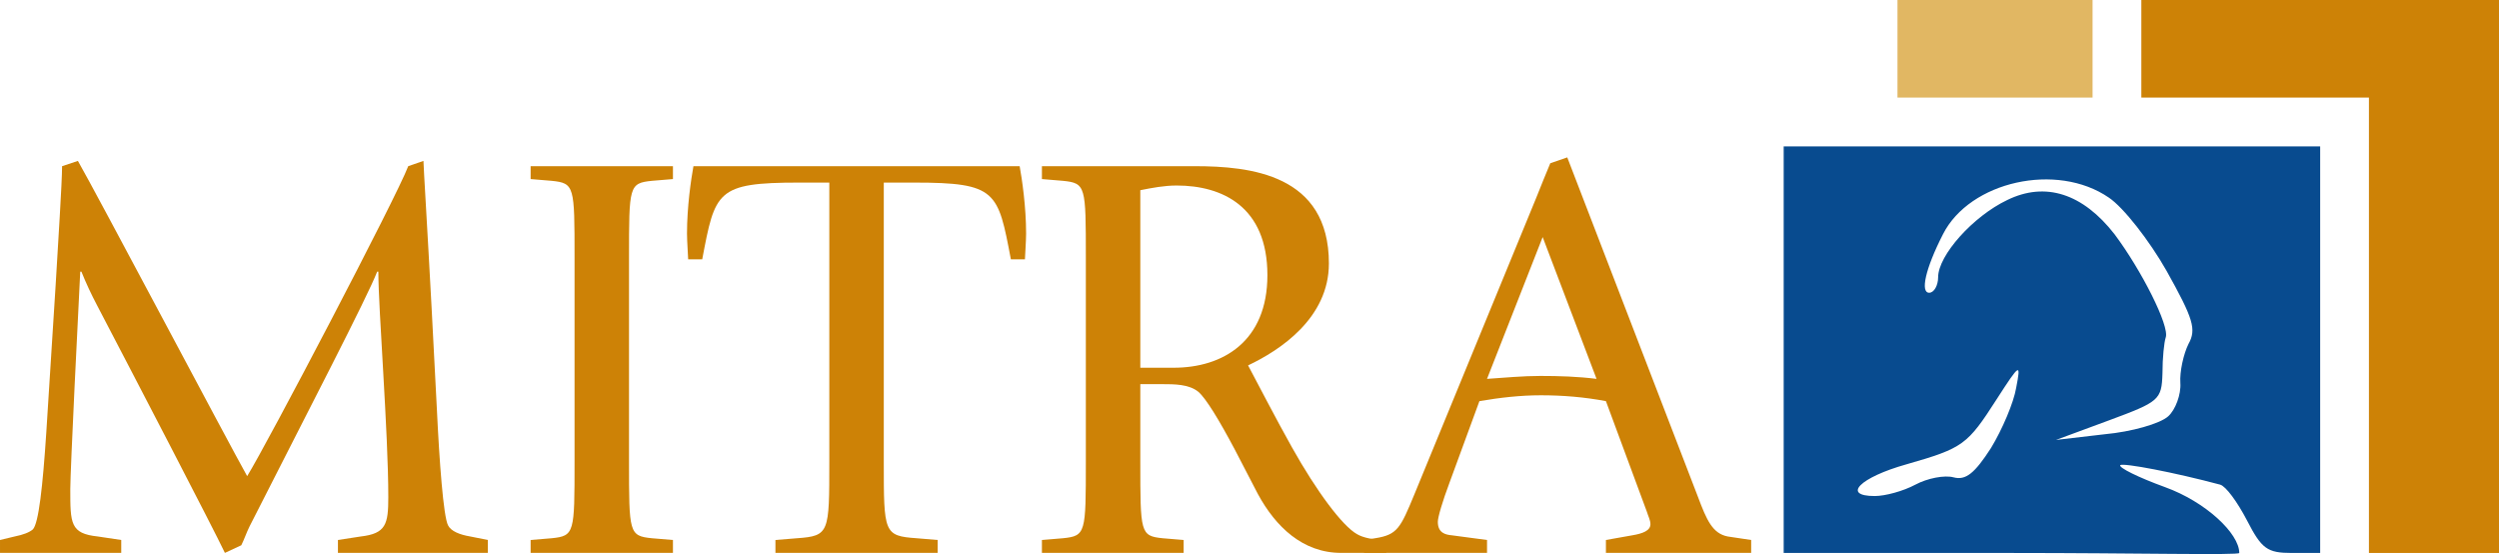
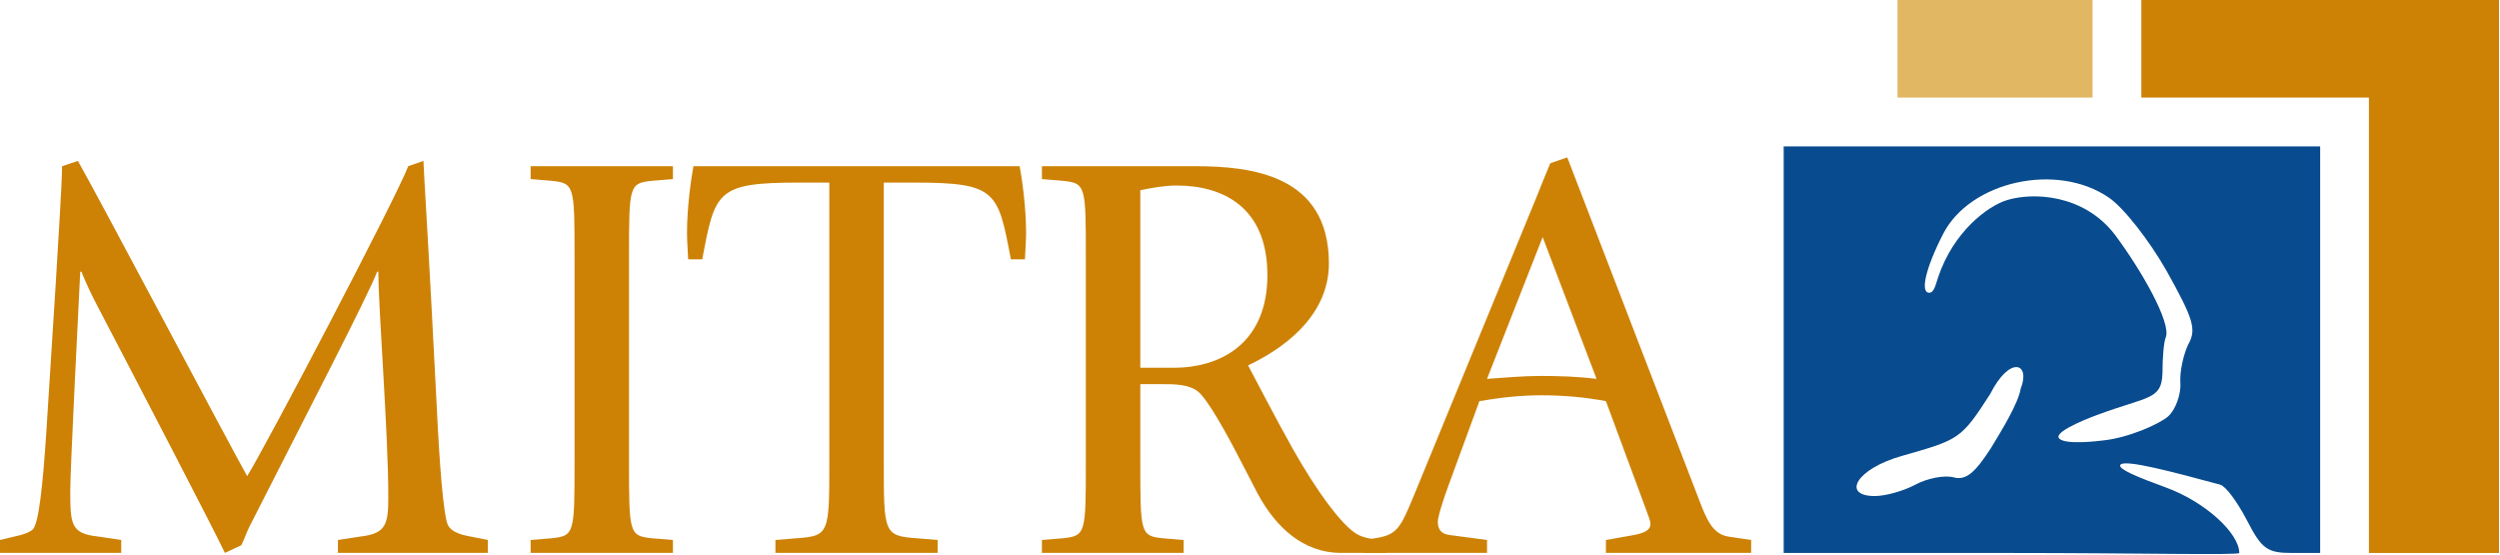
<svg xmlns="http://www.w3.org/2000/svg" class="img-fluid" id="outputsvg" width="307.434" height="68.133" viewBox="0 0 3074.336 681.333" version="1.1">
  <defs id="defs69" />
  <g id="l3lSXowiUBdVdj5Ln1xLGEe" fill="#e1b763" transform="translate(-285.664,-700)">
    <g id="g15">
      <path id="phTAX1L1Y" d="m 2620,760 v -60 h 120 120 v 60 60 h -120 -120 z" />
    </g>
  </g>
  <g id="l2dLnYrUGpM0o5HRBVdHwzB" fill="#cd8206" transform="translate(-285.664,-700)">
    <g id="g32">
      <path id="pFywc1VgR" d="M 3200,1100 V 820 h -140 -140 v -60 -60 h 220 220 v 340 340 h -80 -80 z" />
    </g>
  </g>
  <g id="l4c5TdmHBQ7saMFd5GB7tzD" fill="#084b8f" transform="translate(-285.664,-700)">
    <g id="g63">
-       <path id="pcwXV2Dgk" d="M 2480,1130 V 880 h 330 330 v 250 250 h -35 c -30,0 -37,-5 -55,-40 -12,-23 -26,-42 -33,-44 -56,-15 -119,-27 -123,-24 -2,3 22,15 55,27 50,18 91.48,57 91.48,81 0,3 -126.48,0 -280.48,0 h -280 z m 162,166 c 15,-8 36,-12 47,-9 15,4 26,-5 46,-36 14,-23 28,-56 31,-74 6,-31 5,-31 -24,14 -36,56 -41,60 -111,80 -57,16 -80,39 -39,39 13,0 35,-6 50,-14 z m 311,-84 c 9,-8 16,-27 15,-41 -1,-14 4,-36 10,-48 10,-18 6,-31 -27,-90 -21,-37 -53,-78 -71,-90 -64,-44 -171,-20 -204,45 -22,43 -28,72 -17,72 6,0 11,-9 11,-19 0,-27 43,-75 85,-95 47,-23 93,-8 132,42 33,44 68,113 63,127 -2,6 -4,25 -4,44 -1,33 -4,35 -66,58 l -65,24 60,-7 c 33,-3 68,-13 78,-22 z" />
+       <path id="pcwXV2Dgk" d="M 2480,1130 V 880 h 330 330 v 250 250 h -35 c -30,0 -37,-5 -55,-40 -12,-23 -26,-42 -33,-44 -56,-15 -119.499,-32.358 -123,-24 -2.118,5.057 22,15 55,27 50,18 91.48,57 91.48,81 0,3 -126.48,0 -280.48,0 h -280 z m 162,166 c 15,-8 36,-12 47,-9 15,4 26,-5 46,-36 14,-23 33.567,-55.011 36.567,-73.011 12.629,-31.742 -13.366,-41.261 -37.463,6.45 -36,56 -38.284,56.098 -108.284,76.098 -57,16 -74.82,49.463 -33.82,49.463 13,0 35,-6 50,-14 z m 311,-84 c 9,-8 16,-27 15,-41 -1,-14 4,-36 10,-48 10,-18 6,-31 -27,-90 -21,-37 -53,-78 -71,-90 -64,-44 -171,-20 -204,45 -22,43 -28,72 -17,72 6,0 7.816,-9.521 11,-19 18.803,-55.979 60.745,-87.604 85,-95 30.721,-9.367 93,-8 132,42 33,44 70.317,109.375 63,127 -2.425,5.841 -4,25 -4,44 -1,33 -17.721,28.036 -79.721,51.036 0,0 -53.6,19.309 -47.807,28.522 5.931,9.432 52.533,3.282 52.533,3.282 33,-3 71.995,-20.839 81.995,-29.839 z" />
    </g>
  </g>
  <g aria-label="MITRA" id="text502" style="font-size:720.513px;font-family:'ITC Giovanni Std Book';-inkscape-font-specification:'ITC Giovanni Std Book, ';font-variant-ligatures:no-contextual;fill:#cd8206;stroke-width:80;stroke-linecap:square;stop-color:#000000">
-     <path d="M -7.6293944e-8,679.901 H 149.146 v -15.851 l -28.821,-4.323 c -33.864,-3.603 -33.864,-15.851 -33.864,-58.362 0,-22.336 10.087,-226.241 12.249,-267.31 h 1.441 c 5.764,14.41 12.249,28.1 19.454,41.79 49.715,95.108 141.221,270.913 157.072,304.056 l 20.174,-9.367 c 3.603,-7.205 6.485,-15.851 10.087,-23.056 71.331,-140.5 144.823,-281.721 157.072,-313.423 h 1.441 c 0,46.113 12.249,197.421 12.249,277.397 0,33.144 -2.882,44.672 -33.864,48.274 l -28.1,4.323 v 15.851 h 184.451 v -15.851 l -21.615,-4.323 c -12.969,-2.162 -23.777,-6.485 -27.379,-13.69 -5.764,-10.808 -10.808,-80.697 -13.69,-141.941 L 531.018,379.447 C 525.974,284.339 520.931,203.642 520.931,197.878 l -18.733,6.485 C 488.508,241.108 327.113,548.768 304.056,585.514 281.721,545.885 117.444,235.344 95.828,197.878 l -19.454,6.485 c 0,19.454 -5.044,97.269 -7.926,146.264 L 56.921,532.196 c -4.323,65.567 -9.367,111.68 -16.572,118.885 -4.323,3.603 -11.528,6.485 -22.336,8.646 L -7.6293944e-8,664.05 Z" id="path349" />
-     <path d="m 652.785,679.901 h 175.085 v -15.851 l -25.938,-2.162 c -28.1,-2.882 -28.1,-6.485 -28.1,-94.387 V 316.762 c 0,-87.903 0,-91.505 28.1,-94.387 l 25.938,-2.162 V 204.362 H 652.785 v 15.851 l 25.938,2.162 c 28.1,2.882 28.1,6.485 28.1,94.387 v 250.739 c 0,87.903 0,91.505 -28.1,94.387 l -25.938,2.162 z" id="path351" />
-     <path d="m 953.959,679.901 h 199.582 v -15.851 l -25.939,-2.162 c -40.349,-2.882 -40.349,-6.485 -40.349,-94.387 V 224.537 h 37.467 c 101.592,0 103.033,10.808 118.885,94.387 h 17.292 c 0,-2.882 1.441,-22.336 1.441,-31.703 0,-33.144 -5.044,-67.008 -7.926,-82.859 H 853.087 c -2.882,15.851 -7.926,49.715 -7.926,82.859 0,9.367 1.441,28.821 1.441,31.703 h 17.292 c 15.851,-83.58 17.292,-94.387 118.885,-94.387 h 37.467 v 342.964 c 0,87.903 0,91.505 -39.628,94.387 l -26.659,2.162 z" id="path353" />
-     <path d="m 1281.793,679.901 h 174.364 v -15.851 l -25.938,-2.162 c -27.38,-2.882 -27.38,-6.485 -27.38,-94.387 v -95.108 h 26.659 c 15.131,0 33.144,0 44.672,9.367 9.367,7.926 25.938,35.305 44.672,70.61 l 28.82,55.48 c 21.615,39.628 54.759,72.051 102.313,72.051 h 55.48 v -15.851 c -15.851,0 -28.82,-2.882 -36.026,-7.205 -18.013,-10.087 -49.715,-52.597 -79.977,-106.636 -19.454,-34.585 -43.231,-80.697 -54.038,-100.872 39.628,-18.733 99.431,-58.362 99.431,-125.369 0,-109.518 -96.549,-119.605 -164.998,-119.605 h -188.054 v 15.851 l 25.939,2.162 c 28.1,2.882 28.1,6.485 28.1,94.387 v 250.739 c 0,87.903 0,91.505 -28.1,94.387 l -25.939,2.162 z m 121.046,-445.998 c 14.41,-2.882 29.541,-5.764 44.672,-5.764 56.2,0 111.68,25.938 111.68,110.238 0,81.418 -54.759,113.841 -115.282,113.841 h -41.069 z" id="path355" />
-     <path d="m 1678.075,679.901 h 151.308 v -15.851 l -43.231,-5.764 c -7.926,-0.721 -17.292,-2.882 -17.292,-16.572 0,-5.764 5.764,-25.218 14.41,-48.274 l 36.746,-100.151 c 25.218,-4.323 50.436,-7.205 75.654,-7.205 26.659,0 53.318,2.162 79.977,7.205 l 50.436,136.177 c 1.441,5.044 4.323,10.087 4.323,15.131 0,7.926 -9.367,11.528 -22.336,13.69 l -32.423,5.764 v 15.851 h 178.687 v -15.851 l -28.82,-4.323 c -18.733,-3.603 -25.939,-20.174 -36.746,-48.995 l -160.674,-417.177 -20.895,7.205 c -5.764,13.69 -11.528,28.1 -17.292,42.51 l -149.867,364.58 c -17.292,41.79 -20.895,49.715 -48.274,54.038 l -13.69,2.162 z m 219.756,-388.357 66.287,174.364 c -23.056,-2.882 -46.113,-3.603 -69.169,-3.603 -21.615,0 -43.951,2.162 -65.567,3.603 z" id="path357" />
+     <path d="M -7.6293944e-8,679.901 H 149.146 v -15.851 l -28.821,-4.323 c -33.864,-3.603 -33.864,-15.851 -33.864,-58.362 0,-22.336 10.087,-226.241 12.249,-267.31 h 1.441 c 5.764,14.41 12.249,28.1 19.454,41.79 49.715,95.108 141.221,270.913 157.072,304.056 l 20.174,-9.367 c 3.603,-7.205 6.485,-15.851 10.087,-23.056 71.331,-140.5 144.823,-281.721 157.072,-313.423 h 1.441 c 0,46.113 12.249,197.421 12.249,277.397 0,33.144 -2.882,44.672 -33.864,48.274 l -28.1,4.323 v 15.851 h 184.451 v -15.851 l -21.615,-4.323 c -12.969,-2.162 -23.777,-6.485 -27.379,-13.69 -5.764,-10.808 -10.808,-80.697 -13.69,-141.941 L 531.018,379.447 C 525.974,284.339 520.931,203.642 520.931,197.878 l -18.733,6.485 C 488.508,241.108 327.113,548.768 304.056,585.514 281.721,545.885 117.444,235.344 95.828,197.878 l -19.454,6.485 c 0,19.454 -5.044,97.269 -7.926,146.264 L 56.921,532.196 c -4.323,65.567 -9.367,111.68 -16.572,118.885 -4.323,3.603 -11.528,6.485 -22.336,8.646 L -7.6293944e-8,664.05 Z" id="path2645" />
+     <path d="m 652.785,679.901 h 175.085 v -15.851 l -25.938,-2.162 c -28.1,-2.882 -28.1,-6.485 -28.1,-94.387 V 316.762 c 0,-87.903 0,-91.505 28.1,-94.387 l 25.938,-2.162 V 204.362 H 652.785 v 15.851 l 25.938,2.162 c 28.1,2.882 28.1,6.485 28.1,94.387 v 250.739 c 0,87.903 0,91.505 -28.1,94.387 l -25.938,2.162 z" id="path2647" />
+     <path d="m 953.959,679.901 h 199.582 v -15.851 l -25.939,-2.162 c -40.349,-2.882 -40.349,-6.485 -40.349,-94.387 V 224.537 h 37.467 c 101.592,0 103.033,10.808 118.885,94.387 h 17.292 c 0,-2.882 1.441,-22.336 1.441,-31.703 0,-33.144 -5.044,-67.008 -7.926,-82.859 H 853.087 c -2.882,15.851 -7.926,49.715 -7.926,82.859 0,9.367 1.441,28.821 1.441,31.703 h 17.292 c 15.851,-83.58 17.292,-94.387 118.885,-94.387 h 37.467 v 342.964 c 0,87.903 0,91.505 -39.628,94.387 l -26.659,2.162 z" id="path2649" />
+     <path d="m 1281.793,679.901 h 174.364 v -15.851 l -25.938,-2.162 c -27.38,-2.882 -27.38,-6.485 -27.38,-94.387 v -95.108 h 26.659 c 15.131,0 33.144,0 44.672,9.367 9.367,7.926 25.938,35.305 44.672,70.61 l 28.82,55.48 c 21.615,39.628 54.759,72.051 102.313,72.051 h 55.48 v -15.851 c -15.851,0 -28.82,-2.882 -36.026,-7.205 -18.013,-10.087 -49.715,-52.597 -79.977,-106.636 -19.454,-34.585 -43.231,-80.697 -54.038,-100.872 39.628,-18.733 99.431,-58.362 99.431,-125.369 0,-109.518 -96.549,-119.605 -164.998,-119.605 h -188.054 v 15.851 l 25.939,2.162 c 28.1,2.882 28.1,6.485 28.1,94.387 v 250.739 c 0,87.903 0,91.505 -28.1,94.387 l -25.939,2.162 z m 121.046,-445.998 c 14.41,-2.882 29.541,-5.764 44.672,-5.764 56.2,0 111.68,25.938 111.68,110.238 0,81.418 -54.759,113.841 -115.282,113.841 h -41.069 z" id="path2651" />
+     <path d="m 1678.075,679.901 h 151.308 v -15.851 l -43.231,-5.764 c -7.926,-0.721 -17.292,-2.882 -17.292,-16.572 0,-5.764 5.764,-25.218 14.41,-48.274 l 36.746,-100.151 c 25.218,-4.323 50.436,-7.205 75.654,-7.205 26.659,0 53.318,2.162 79.977,7.205 l 50.436,136.177 c 1.441,5.044 4.323,10.087 4.323,15.131 0,7.926 -9.367,11.528 -22.336,13.69 l -32.423,5.764 v 15.851 h 178.687 v -15.851 l -28.82,-4.323 c -18.733,-3.603 -25.939,-20.174 -36.746,-48.995 l -160.674,-417.177 -20.895,7.205 c -5.764,13.69 -11.528,28.1 -17.292,42.51 l -149.867,364.58 c -17.292,41.79 -20.895,49.715 -48.274,54.038 l -13.69,2.162 z m 219.756,-388.357 66.287,174.364 c -23.056,-2.882 -46.113,-3.603 -69.169,-3.603 -21.615,0 -43.951,2.162 -65.567,3.603 z" id="path2653" />
  </g>
</svg>
